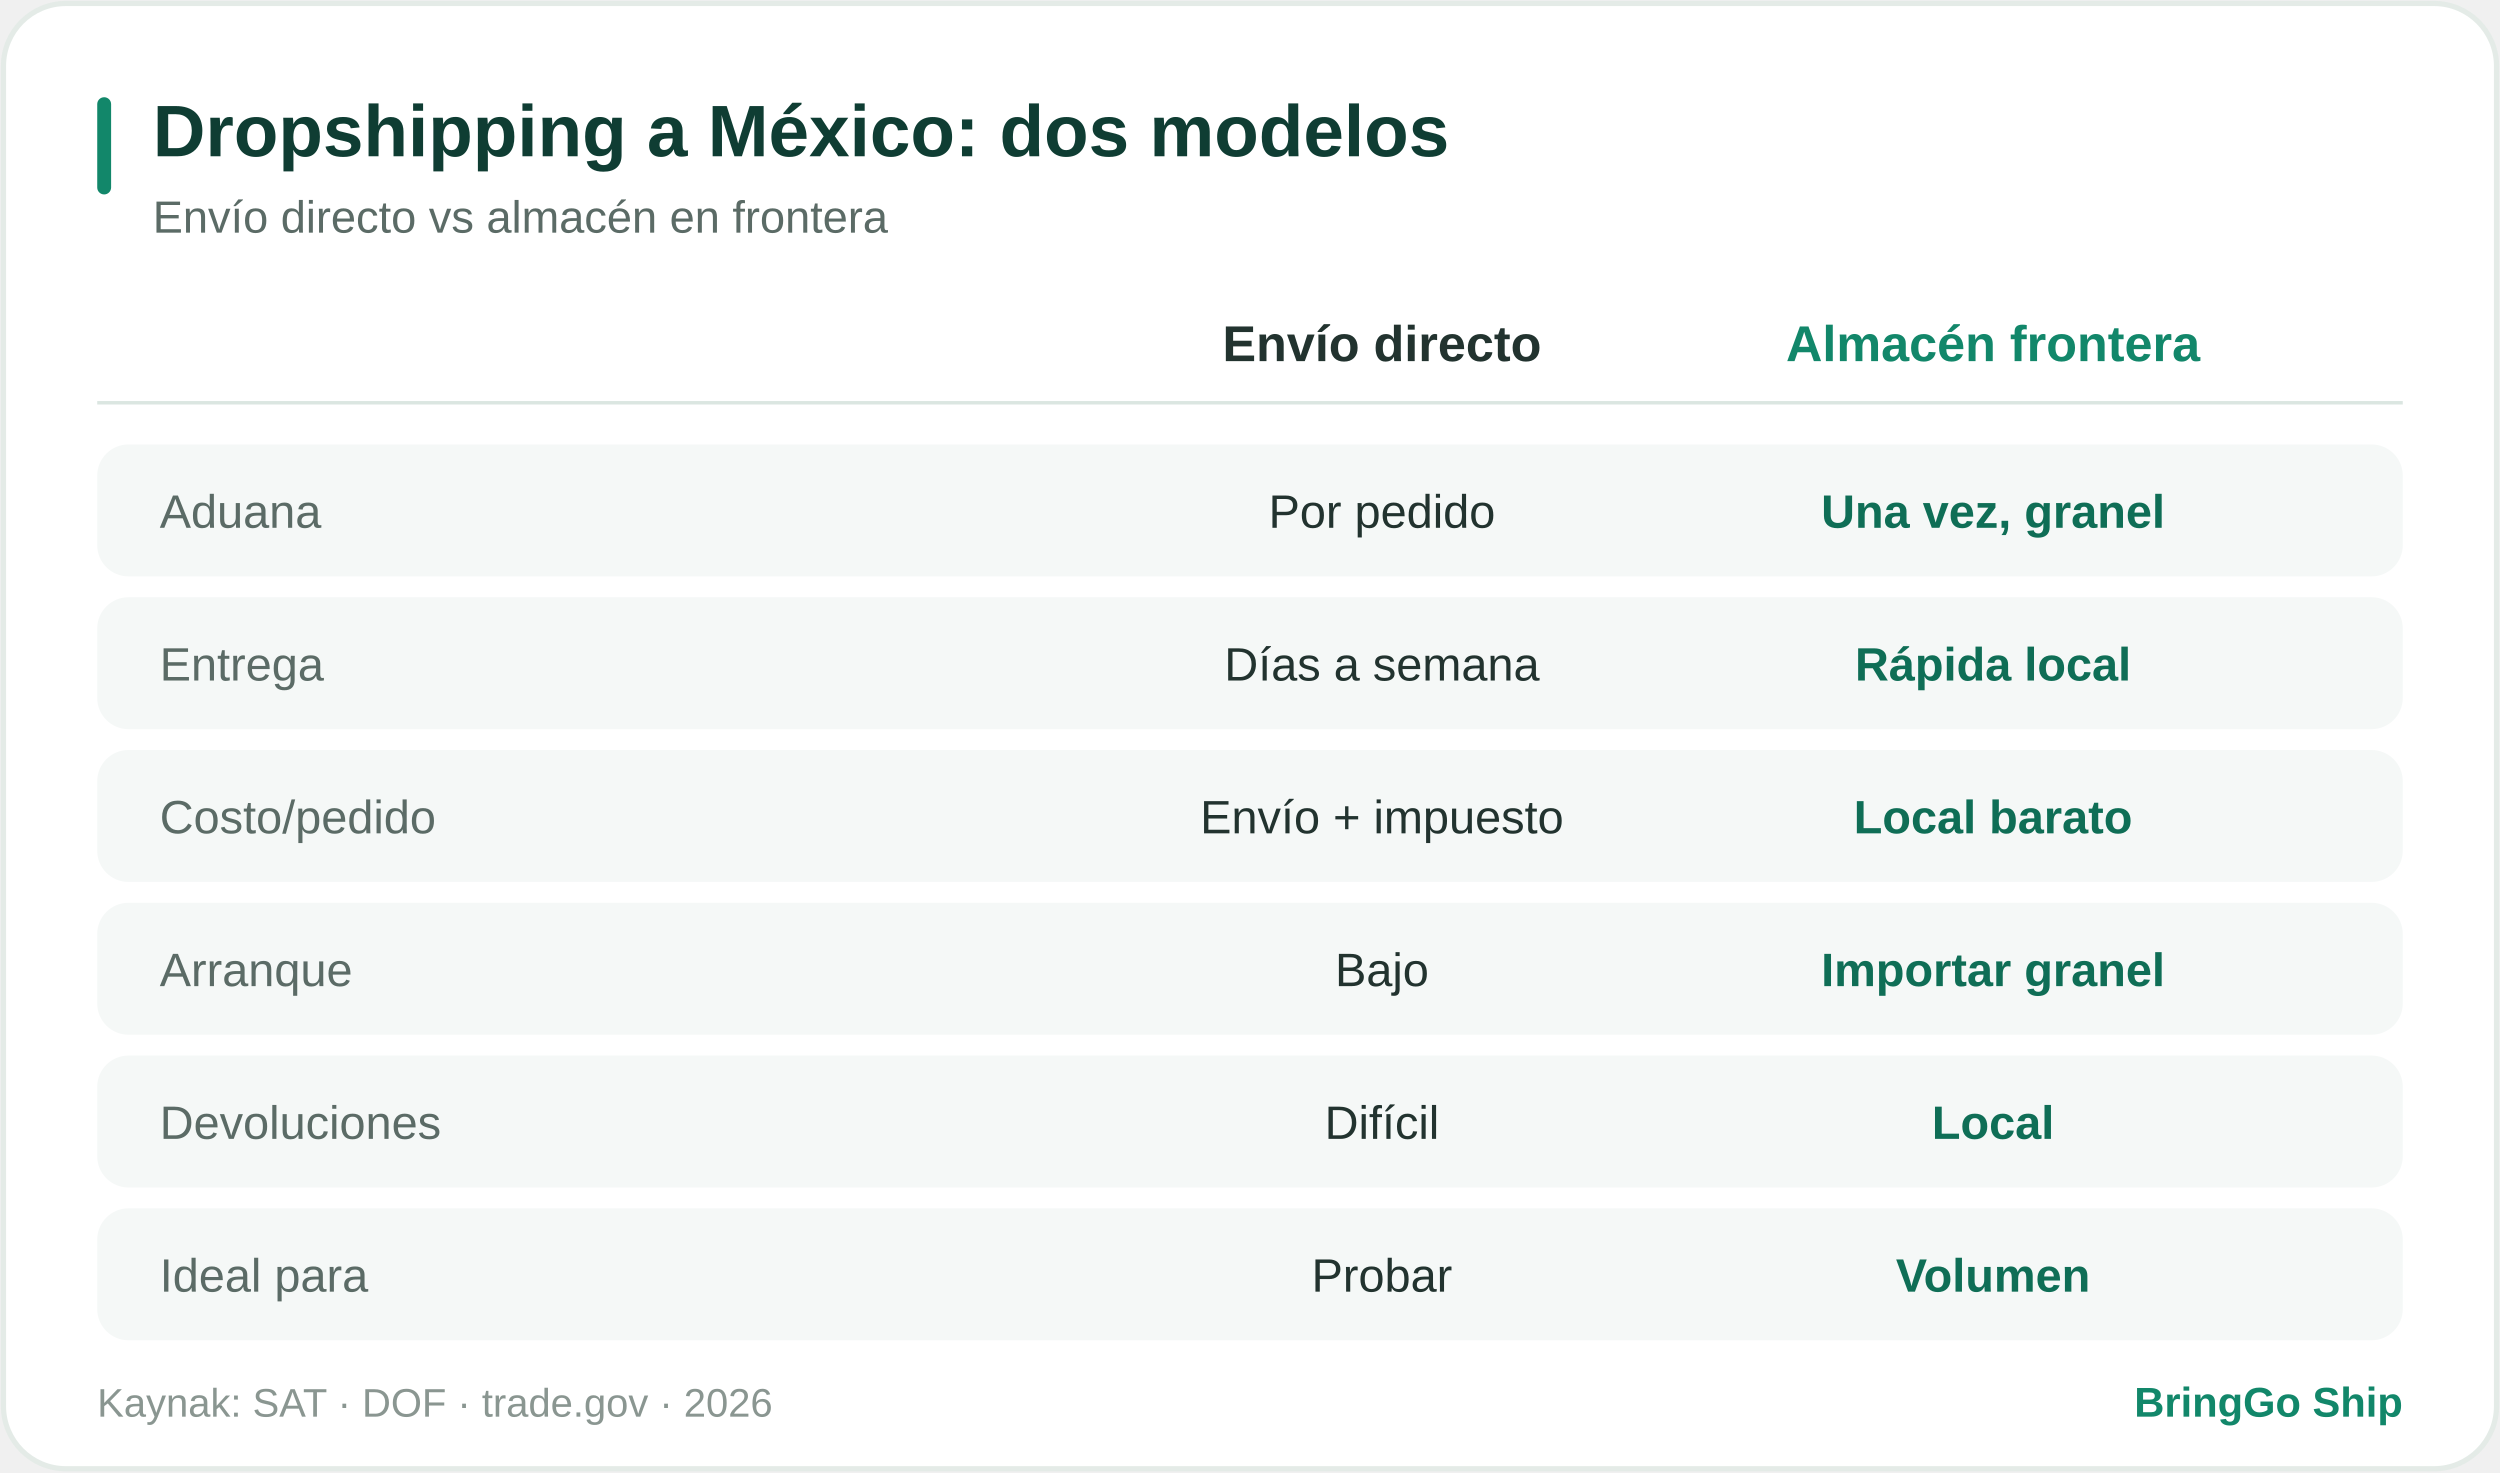
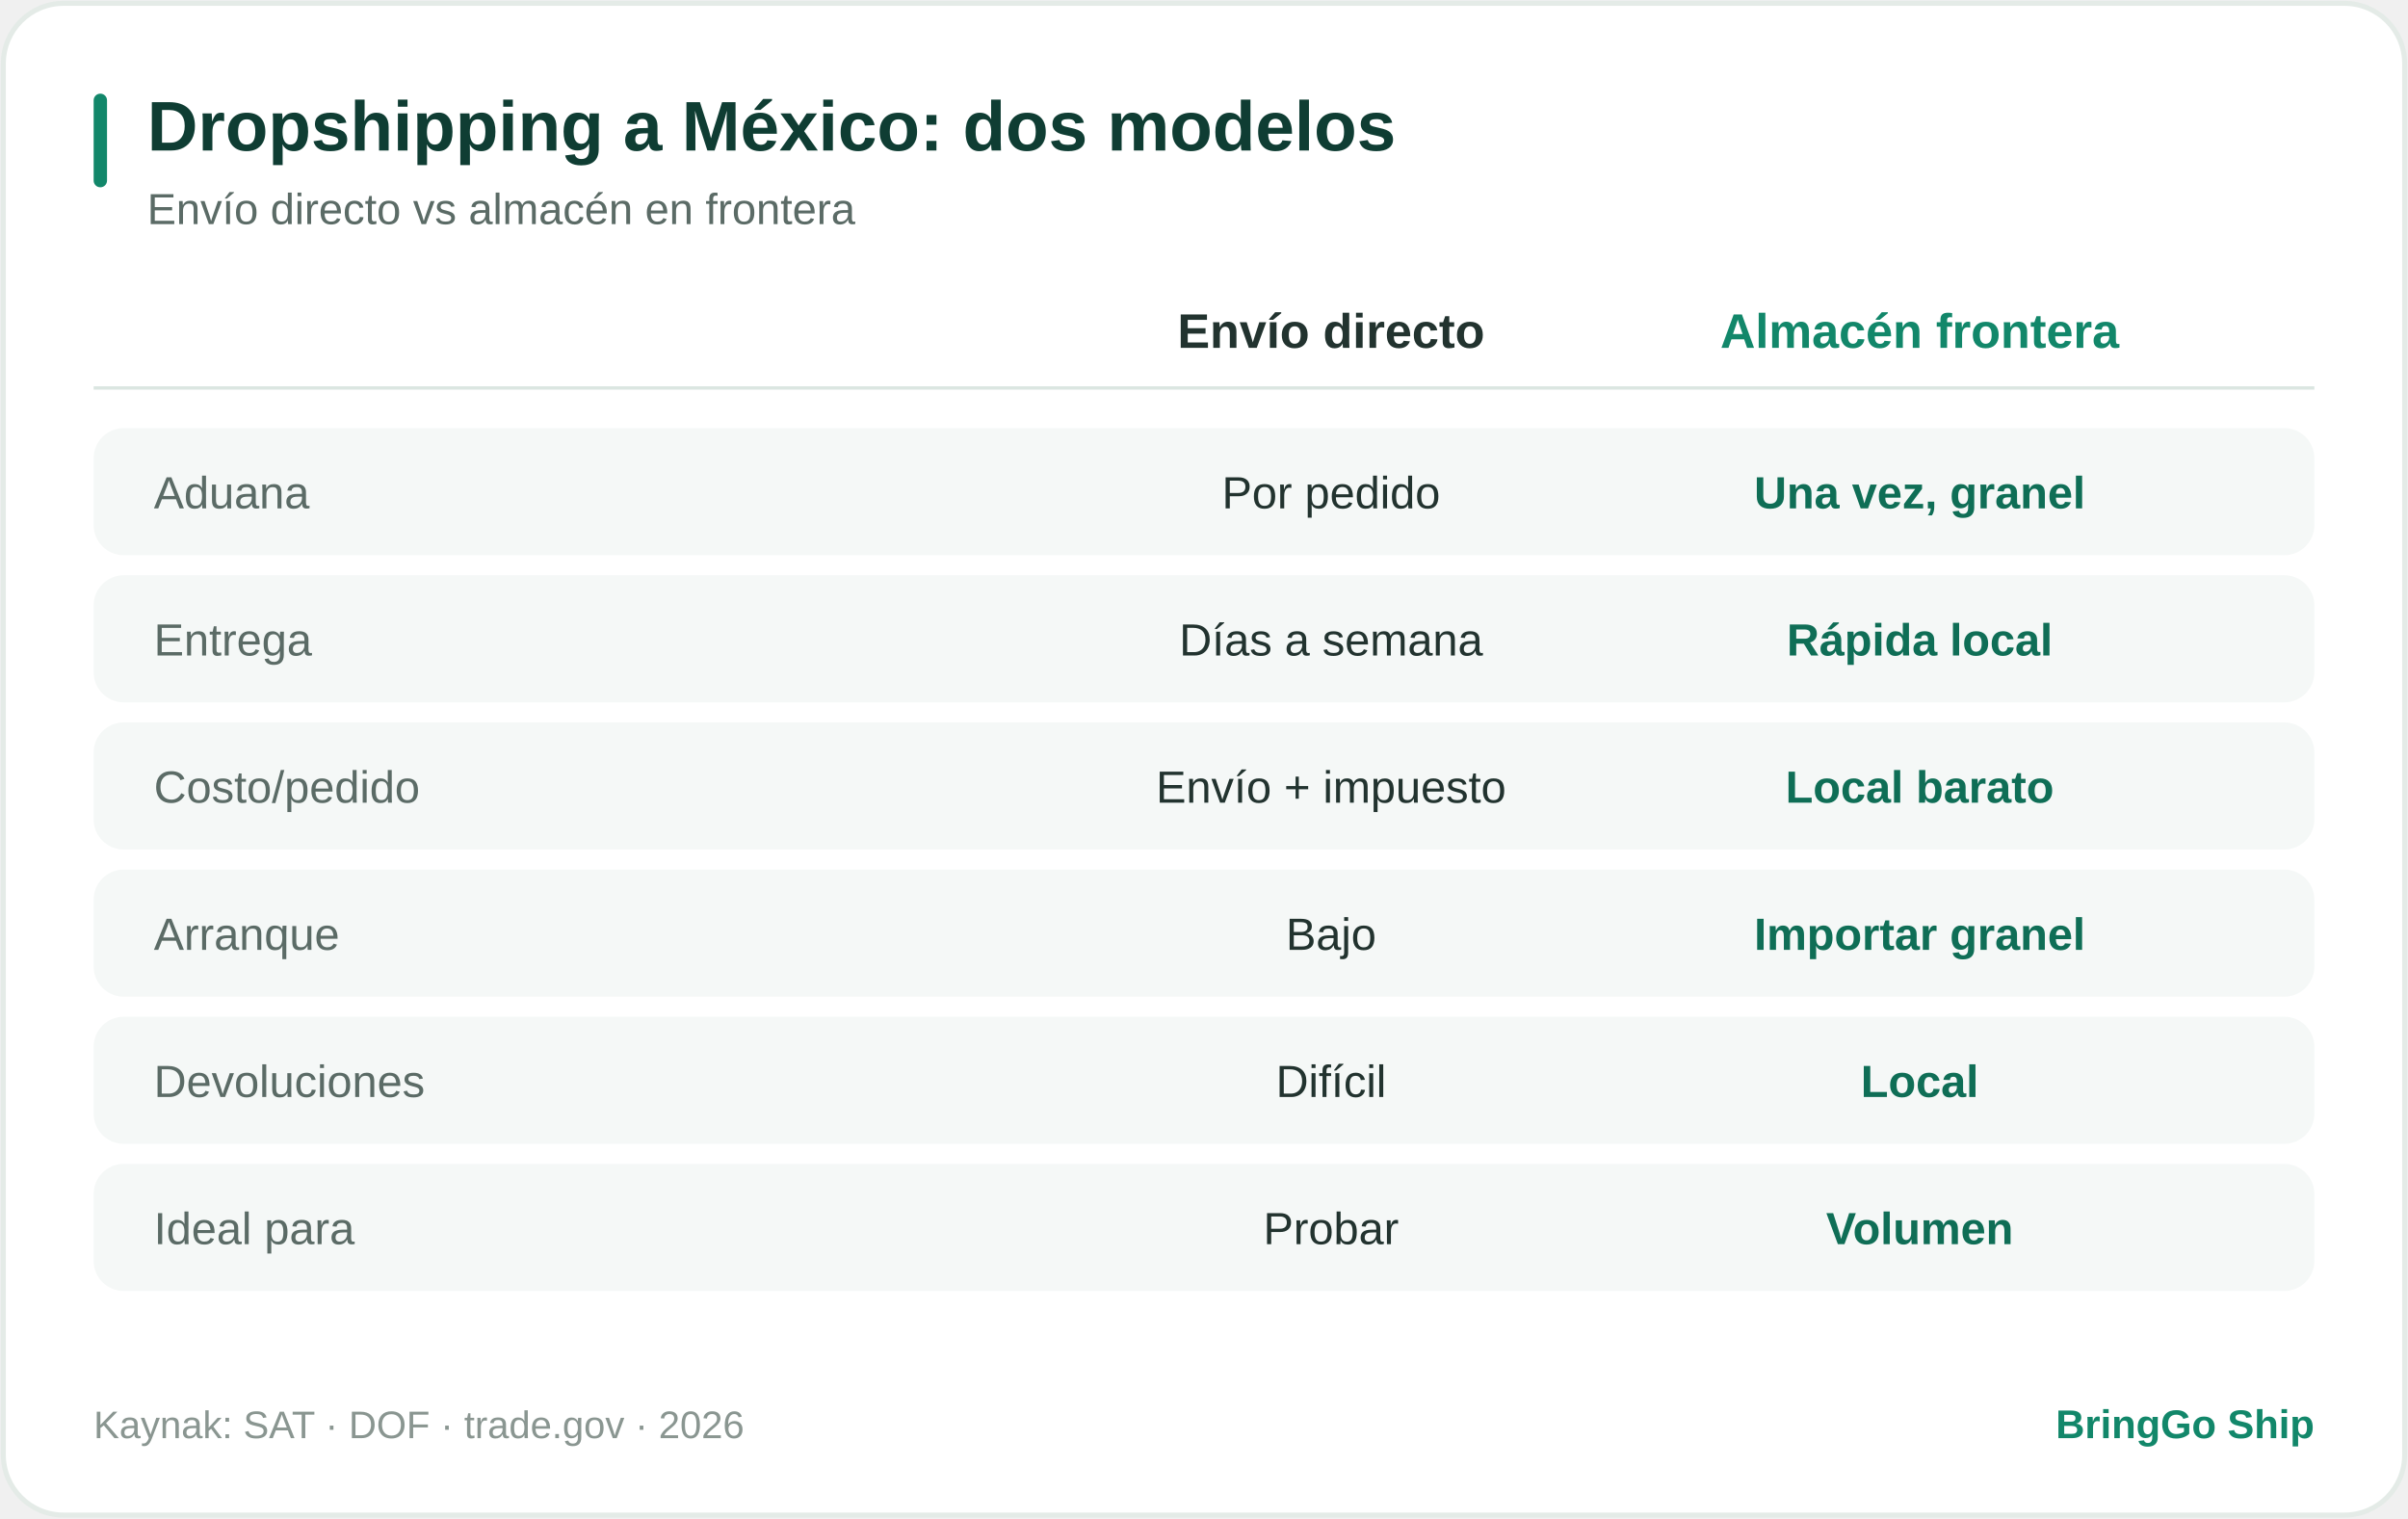
- <svg xmlns="http://www.w3.org/2000/svg" width="720" height="424" viewBox="0 0 720 424" role="img">
+ <svg xmlns="http://www.w3.org/2000/svg" width="720" height="454" viewBox="0 0 720 454" role="img">
  <style>
text{font-family:Arial,Helvetica,sans-serif}
.card{fill:#ffffff;stroke:#e4ebe7;stroke-width:1.5}
.row{fill:#f5f8f7}.pill{fill:#E1F5EE}.hi{fill:#1f9d5f}.mut{fill:#eef1f0}
.acc{fill:#12876A}.circ{fill:#12876A}.rd{fill:#fbe9e7}.am{fill:#fbf1dd}.tl{fill:#E1F5EE}.ln{stroke:#dbe6e1}
.tt{fill:#0F3D33;font-weight:bold}.ts{fill:#5b6b66}.tl2{fill:#22332f}
.tv{fill:#0F6E56;font-weight:bold}.tm{fill:#5b6b66;font-weight:bold}.tw{fill:#ffffff;font-weight:bold}
.tf{fill:#8a9691}.tb{fill:#12876A;font-weight:bold}.big{fill:#0F3D33;font-weight:bold}
.trd{fill:#a3392c;font-weight:bold}.tam{fill:#8a5a12;font-weight:bold}.ttl{fill:#0F6E56;font-weight:bold}
@media (prefers-color-scheme:dark){
.card{fill:#16211e;stroke:#2c3a35}
.row{fill:#1d2b27}.pill{fill:#123a2e}.hi{fill:#1f9d5f}.mut{fill:#28352f}
.acc{fill:#2fae7e}.circ{fill:#2fae7e}.rd{fill:#3a201c}.am{fill:#352a15}.tl{fill:#123a2e}
.tt{fill:#d7f2e6}.ts{fill:#8fa79d}.tl2{fill:#cfe0d9}
.tv{fill:#6fe0b0}.tm{fill:#9db3a9}.tw{fill:#ffffff}
.tf{fill:#6d8279}.tb{fill:#57d3a3}.big{fill:#d7f2e6}
.trd{fill:#f0a99e}.tam{fill:#e6c281}.ttl{fill:#6fe0b0}.ln{stroke:#31423c}}
</style>
-   <rect x="1" y="1" width="718" height="422" rx="18" class="card" />
+   <rect x="1" y="1" width="718" height="452" rx="18" class="card" />
  <rect x="28" y="28" width="4" height="28" rx="2" class="acc" />
  <text x="44" y="45" font-size="21" class="tt">Dropshipping a México: dos modelos</text>
  <text x="44" y="67" font-size="13" class="ts">Envío directo vs almacén en frontera</text>
  <g transform="translate(0,88)">
    <text x="398" y="16" text-anchor="middle" font-size="14.5" class="tl2" font-weight="bold">Envío directo</text>
    <text x="574" y="16" text-anchor="middle" font-size="14.5" class="tb" font-weight="bold">Almacén frontera</text>
    <line x1="28" y1="28" x2="692" y2="28" stroke-width="1" class="ln" />
    <rect x="28" y="40" width="664" height="38" rx="9" class="row" />
    <text x="46" y="64" font-size="13.5" class="ts">Aduana</text>
    <text x="398" y="64" text-anchor="middle" font-size="13.5" class="tl2">Por pedido</text>
    <text x="574" y="64" text-anchor="middle" font-size="13.5" class="tv" font-weight="bold">Una vez, granel</text>
    <rect x="28" y="84" width="664" height="38" rx="9" class="row" />
    <text x="46" y="108" font-size="13.5" class="ts">Entrega</text>
    <text x="398" y="108" text-anchor="middle" font-size="13.5" class="tl2">Días a semana</text>
    <text x="574" y="108" text-anchor="middle" font-size="13.5" class="tv" font-weight="bold">Rápida local</text>
    <rect x="28" y="128" width="664" height="38" rx="9" class="row" />
    <text x="46" y="152" font-size="13.5" class="ts">Costo/pedido</text>
    <text x="398" y="152" text-anchor="middle" font-size="13.5" class="tl2">Envío + impuesto</text>
    <text x="574" y="152" text-anchor="middle" font-size="13.5" class="tv" font-weight="bold">Local barato</text>
    <rect x="28" y="172" width="664" height="38" rx="9" class="row" />
    <text x="46" y="196" font-size="13.5" class="ts">Arranque</text>
    <text x="398" y="196" text-anchor="middle" font-size="13.5" class="tl2">Bajo</text>
    <text x="574" y="196" text-anchor="middle" font-size="13.5" class="tv" font-weight="bold">Importar granel</text>
    <rect x="28" y="216" width="664" height="38" rx="9" class="row" />
    <text x="46" y="240" font-size="13.5" class="ts">Devoluciones</text>
    <text x="398" y="240" text-anchor="middle" font-size="13.5" class="tl2">Difícil</text>
    <text x="574" y="240" text-anchor="middle" font-size="13.5" class="tv" font-weight="bold">Local</text>
    <rect x="28" y="260" width="664" height="38" rx="9" class="row" />
    <text x="46" y="284" font-size="13.5" class="ts">Ideal para</text>
    <text x="398" y="284" text-anchor="middle" font-size="13.5" class="tl2">Probar</text>
    <text x="574" y="284" text-anchor="middle" font-size="13.5" class="tv" font-weight="bold">Volumen</text>
  </g>
-   <text x="28" y="408" font-size="11.5" class="tf">Kaynak: SAT · DOF · trade.gov · 2026</text>
-   <text x="692" y="408" text-anchor="end" font-size="12" class="tb">BringGo Ship</text>
+   <text x="28" y="430" font-size="11.5" class="tf">Kaynak: SAT · DOF · trade.gov · 2026</text>
+   <text x="692" y="430" text-anchor="end" font-size="12" class="tb">BringGo Ship</text>
</svg>
